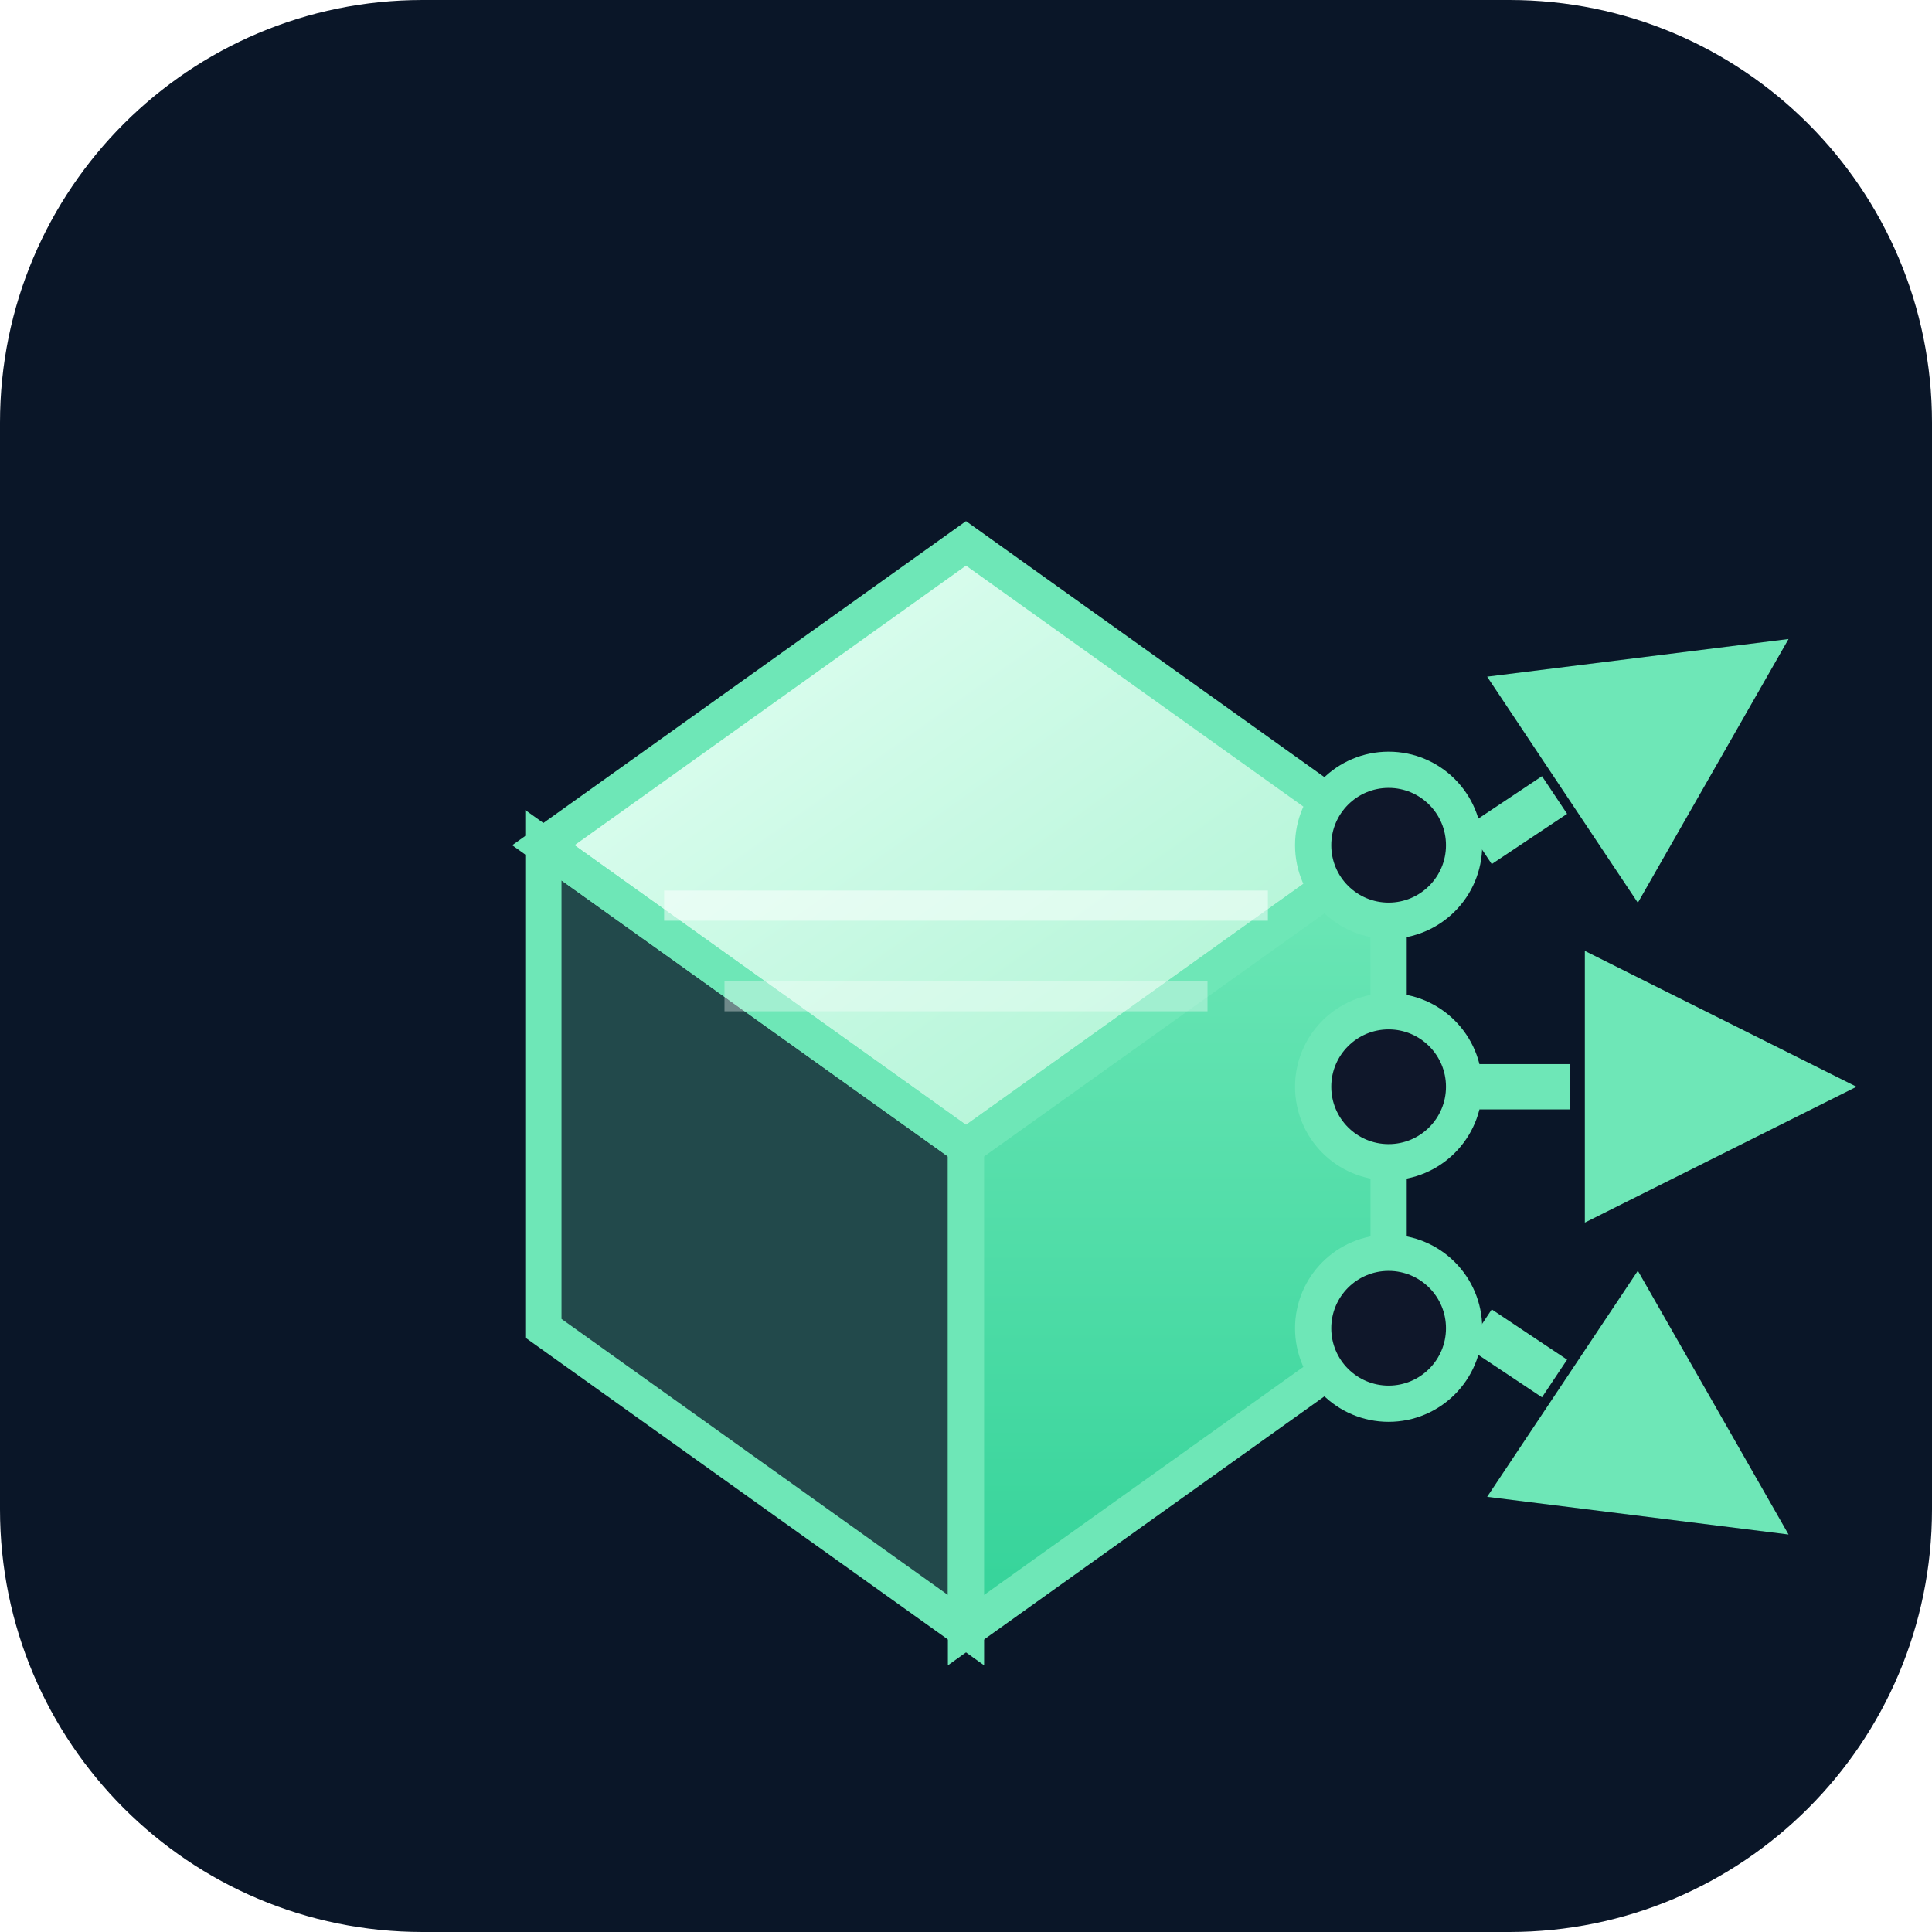
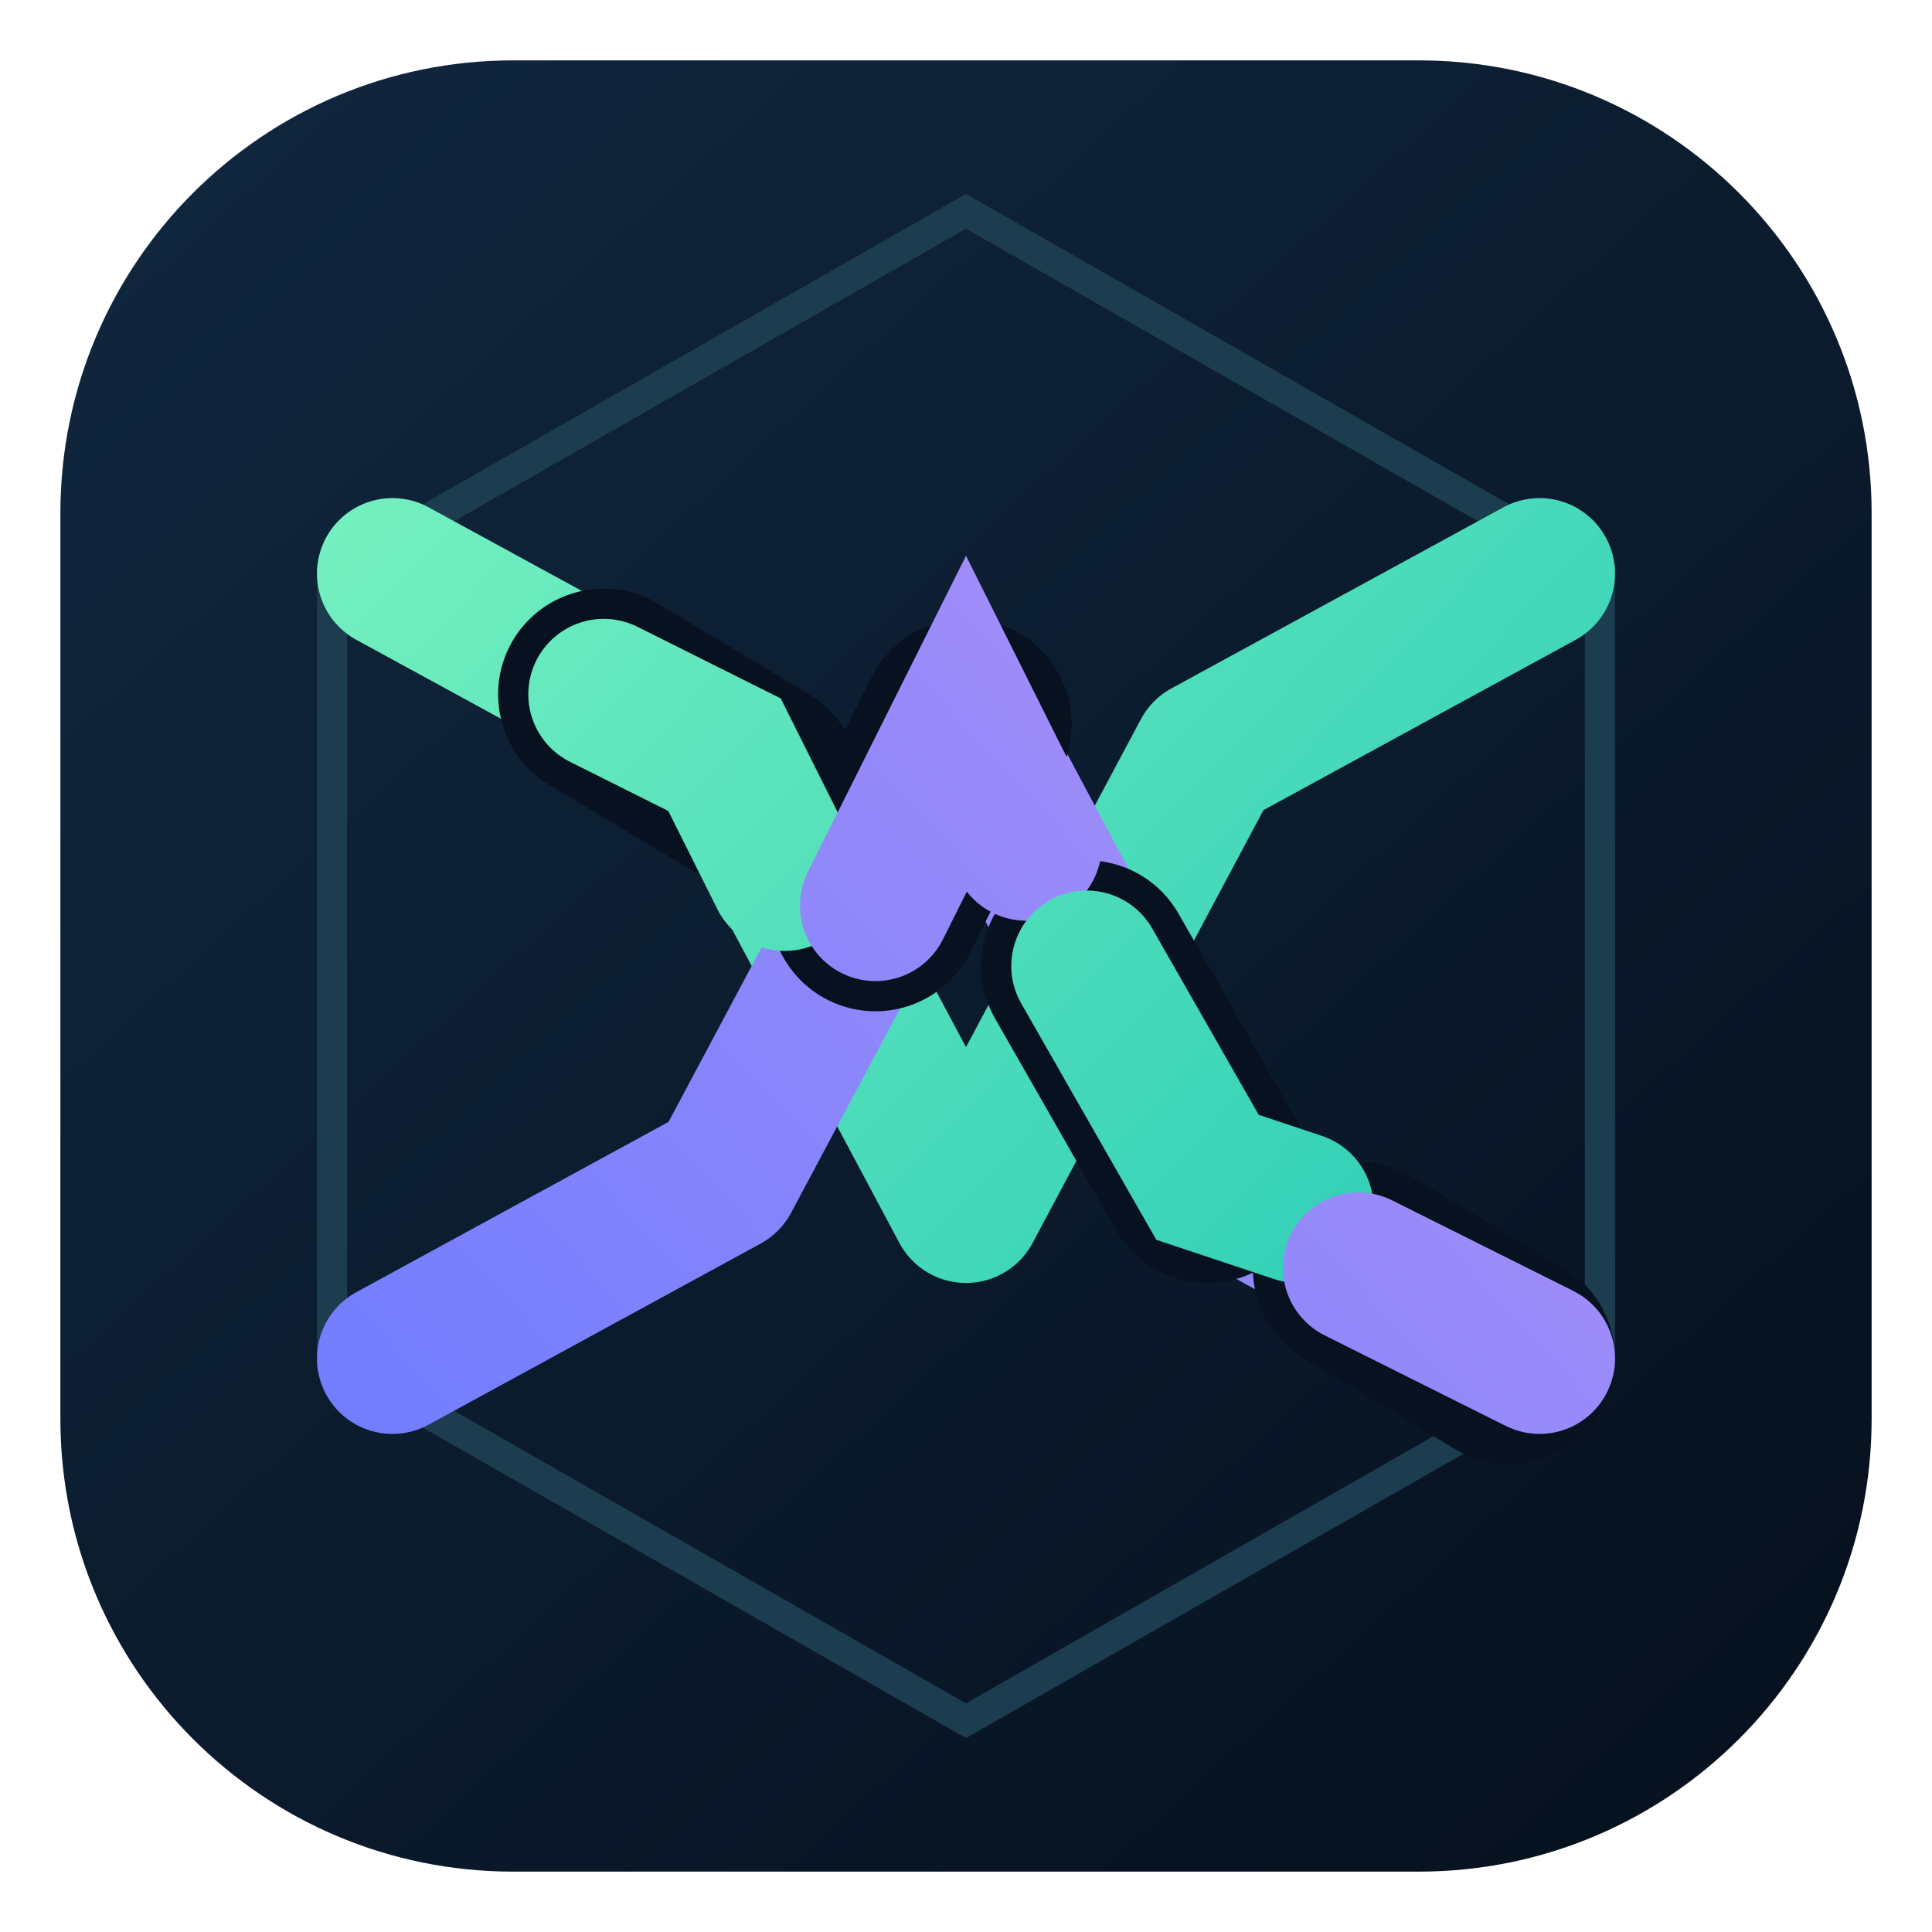
<svg xmlns="http://www.w3.org/2000/svg" viewBox="0 0 64 64" fill="none">
  <defs>
-     <linearGradient id="boxTop" x1="0" y1="0" x2="1" y2="1">
-       <stop offset="0%" stop-color="#e8fff6" />
-       <stop offset="100%" stop-color="#a7f3d0" />
+     <linearGradient id="bg" x1="7" y1="5" x2="57" y2="60" gradientUnits="userSpaceOnUse">
+       <stop stop-color="#10263D" />
+       <stop offset="1" stop-color="#07111F" />
    </linearGradient>
-     <linearGradient id="boxSide" x1="0" y1="0" x2="0" y2="1">
-       <stop offset="0%" stop-color="#6ee7b7" />
-       <stop offset="100%" stop-color="#34d399" />
+     <linearGradient id="mint" x1="11" y1="13" x2="52" y2="52" gradientUnits="userSpaceOnUse">
+       <stop stop-color="#79F2C0" />
+       <stop offset="1" stop-color="#20C7B5" />
    </linearGradient>
-     <marker id="arrowhead" markerWidth="6" markerHeight="6" refX="5" refY="3" orient="auto">
-       <path d="M0,0 L6,3 L0,6 Z" fill="#6ee7b7" />
-     </marker>
+     <linearGradient id="violet" x1="11" y1="52" x2="53" y2="13" gradientUnits="userSpaceOnUse">
+       <stop stop-color="#6D7CFF" />
+       <stop offset="1" stop-color="#B794F6" />
+     </linearGradient>
  </defs>
-   <rect width="64" height="64" rx="14" fill="#0a1628" />
-   <path d="M18 28 L32 18 L46 28 L32 38 Z" fill="url(#boxTop)" stroke="#6ee7b7" stroke-width="1.2" />
-   <path d="M18 28 L18 44 L32 54 L32 38 Z" fill="rgba(110,231,183,0.25)" stroke="#6ee7b7" stroke-width="1.2" />
-   <path d="M46 28 L46 44 L32 54 L32 38 Z" fill="url(#boxSide)" stroke="#6ee7b7" stroke-width="1.2" />
-   <line x1="22" y1="30" x2="42" y2="30" stroke="rgba(255,255,255,0.5)" stroke-width="1" />
-   <line x1="24" y1="33" x2="40" y2="33" stroke="rgba(255,255,255,0.35)" stroke-width="1" />
-   <circle cx="46" cy="28" r="2.5" fill="#0f172a" stroke="#6ee7b7" stroke-width="1.2" />
-   <circle cx="46" cy="36" r="2.5" fill="#0f172a" stroke="#6ee7b7" stroke-width="1.2" />
-   <circle cx="46" cy="44" r="2.5" fill="#0f172a" stroke="#6ee7b7" stroke-width="1.2" />
-   <path d="M49 28 L58 22" stroke="#6ee7b7" stroke-width="1.5" stroke-dasharray="3 3" marker-end="url(#arrowhead)" />
-   <path d="M49 36 L60 36" stroke="#6ee7b7" stroke-width="1.5" stroke-dasharray="3 3" marker-end="url(#arrowhead)" />
-   <path d="M49 44 L58 50" stroke="#6ee7b7" stroke-width="1.5" stroke-dasharray="3 3" marker-end="url(#arrowhead)" />
+   <rect x="2" y="2" width="60" height="60" rx="15" fill="url(#bg)" />
+   <path d="M32 7L53 19V45L32 57L11 45V19L32 7Z" stroke="#1C3C50" />
+   <path d="M13 19L24 25L32 40L40 25L51 19" stroke="url(#mint)" stroke-width="5" stroke-linecap="round" stroke-linejoin="round" />
+   <path d="M13 45L24 39L32 24L40 39L51 45" stroke="url(#violet)" stroke-width="5" stroke-linecap="round" stroke-linejoin="round" />
+   <path d="M20 23L25 26M29 30L32 24M36 32L40 39M45 42L50 45" stroke="#07111F" stroke-width="7" stroke-linecap="round" />
+   <path d="M20 23L24 25L26 29" stroke="url(#mint)" stroke-width="5" stroke-linecap="round" />
+   <path d="M29 30L32 24L34 28" stroke="url(#violet)" stroke-width="5" stroke-linecap="round" />
+   <path d="M36 32L40 39L43 40" stroke="url(#mint)" stroke-width="5" stroke-linecap="round" />
+   <path d="M45 42L51 45" stroke="url(#violet)" stroke-width="5" stroke-linecap="round" />
</svg>
